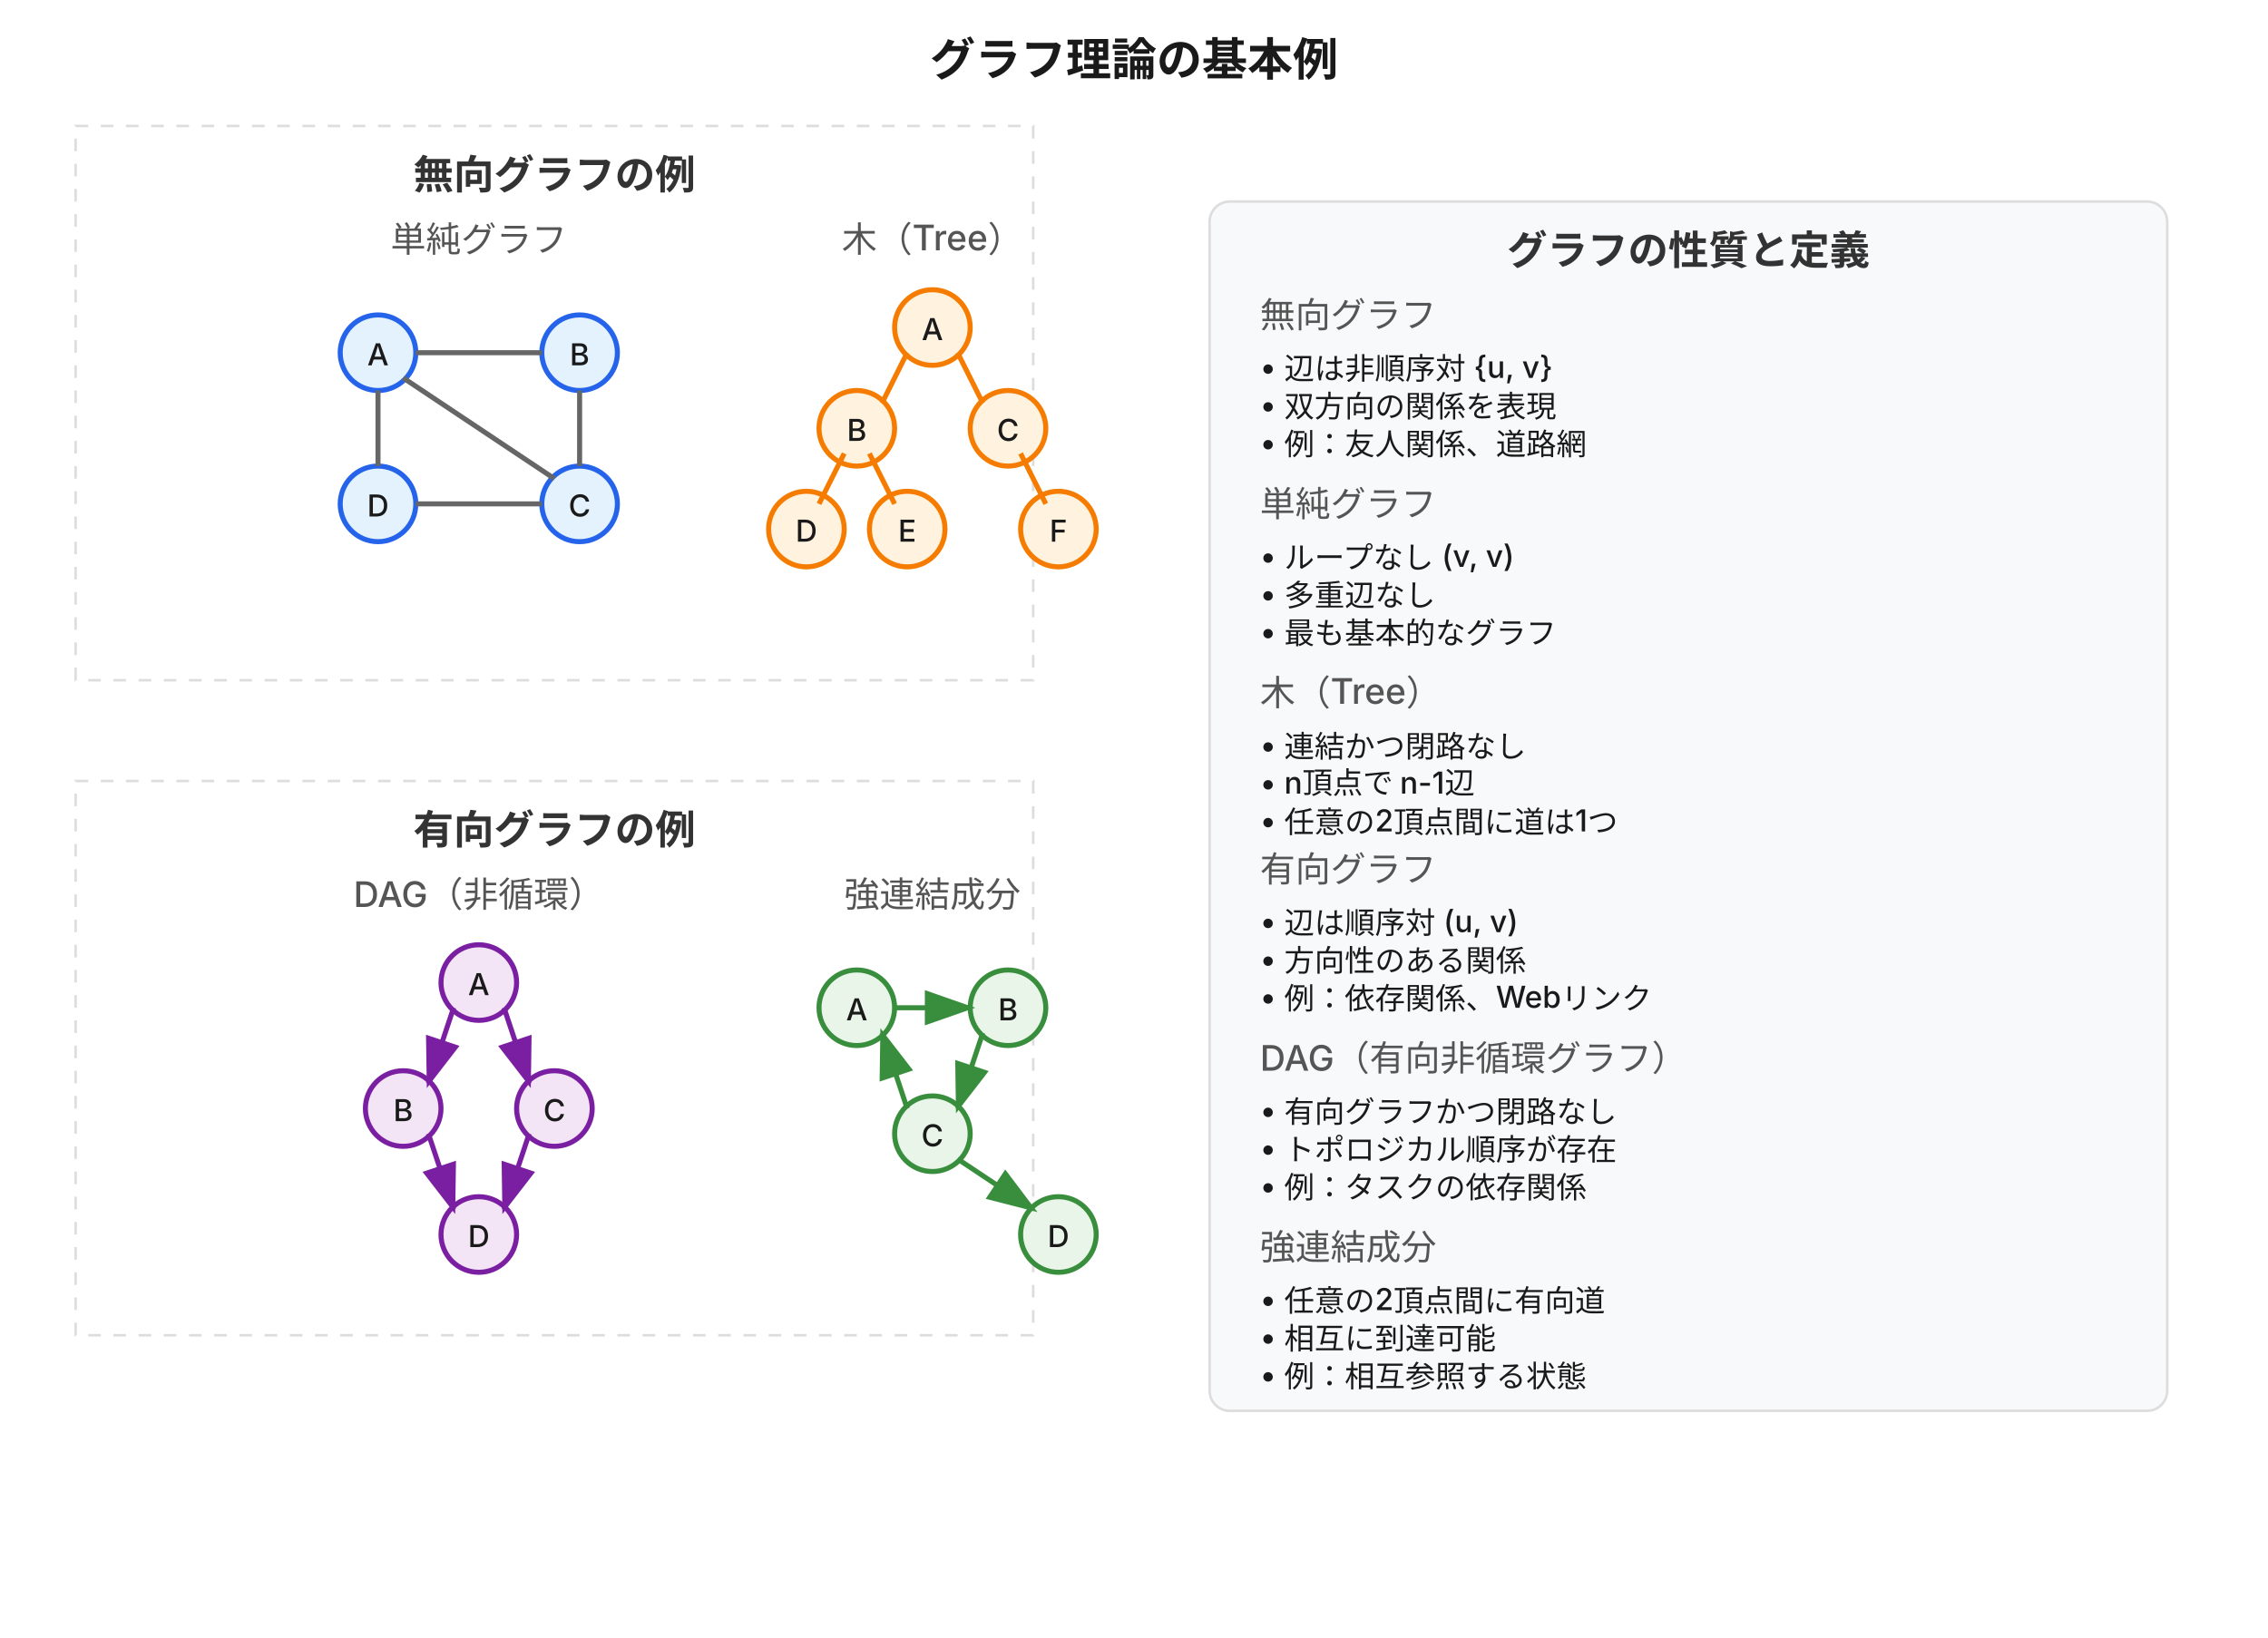
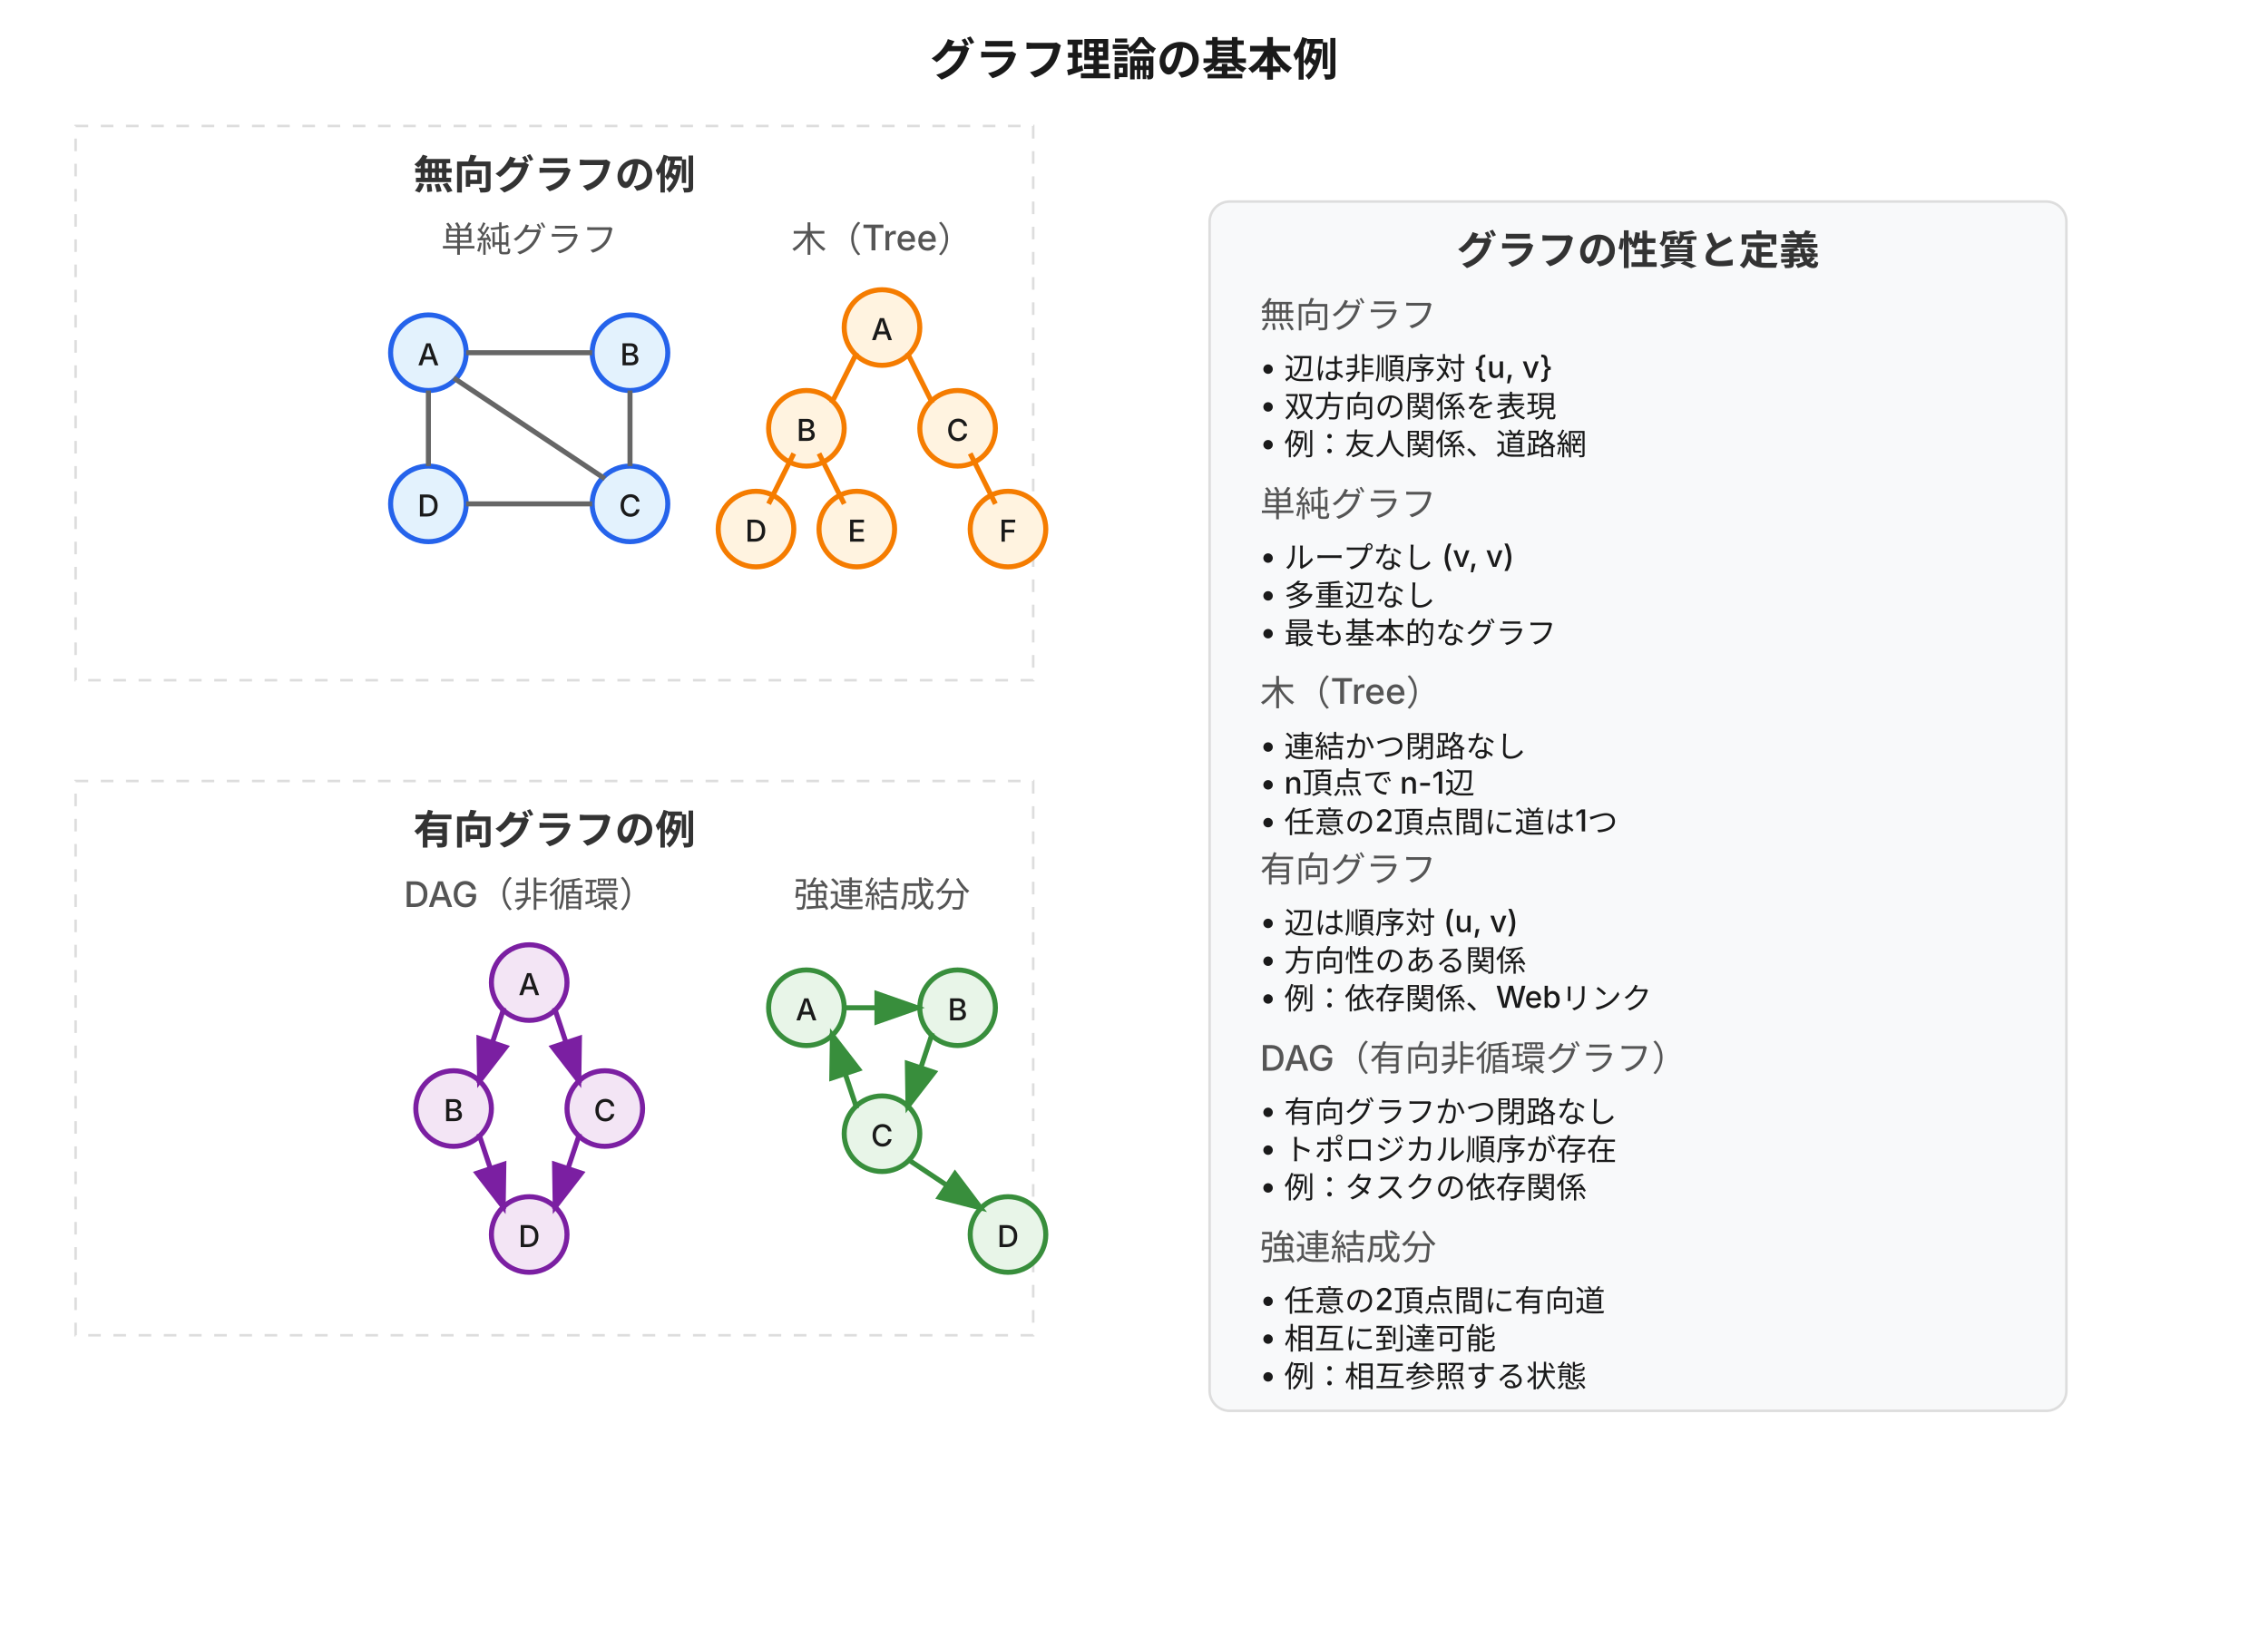
<svg xmlns="http://www.w3.org/2000/svg" width="900" height="650" viewBox="0 0 900 650">
  <defs>
    <style>
      .title { font-family: 'Inter', 'Helvetica Neue', sans-serif; font-size: 18px; font-weight: 600; fill: #1a1a1a; }
      .section-title { font-family: 'Inter', 'Helvetica Neue', sans-serif; font-size: 16px; font-weight: 600; fill: #333; }
      .subtitle { font-family: 'Inter', 'Helvetica Neue', sans-serif; font-size: 14px; font-weight: 500; fill: #555; }
      .label { font-family: 'Inter', 'Helvetica Neue', sans-serif; font-size: 12px; font-weight: 500; fill: #1a1a1a; }
      .vertex { fill: #e3f2fd; stroke: #2563eb; stroke-width: 2; }
      .vertex-tree { fill: #fff3e0; stroke: #f57c00; stroke-width: 2; }
      .vertex-dag { fill: #f3e5f5; stroke: #7b1fa2; stroke-width: 2; }
      .vertex-scc { fill: #e8f5e8; stroke: #388e3c; stroke-width: 2; }
      .edge { fill: none; stroke: #666; stroke-width: 2; }
      .edge-tree { fill: none; stroke: #f57c00; stroke-width: 2; }
      .edge-dag { fill: none; stroke: #7b1fa2; stroke-width: 2; marker-end: url(#arrowhead-dag); }
      .edge-scc { fill: none; stroke: #388e3c; stroke-width: 2; marker-end: url(#arrowhead-scc); }
      .section-box { fill: none; stroke: #ddd; stroke-width: 1; stroke-dasharray: 5,5; }
    </style>
    <marker id="arrowhead-dag" markerWidth="10" markerHeight="7" refX="9" refY="3.5" orient="auto">
      <polygon points="0 0, 10 3.5, 0 7" fill="#7b1fa2" />
    </marker>
    <marker id="arrowhead-scc" markerWidth="10" markerHeight="7" refX="9" refY="3.5" orient="auto">
      <polygon points="0 0, 10 3.5, 0 7" fill="#388e3c" />
    </marker>
  </defs>
  <text x="450" y="30" text-anchor="middle" class="title">グラフ理論の基本例</text>
  <g transform="translate(50, 60)">
    <rect x="-20" y="-10" width="380" height="220" class="section-box" />
    <text x="170" y="15" text-anchor="middle" class="section-title">無向グラフの例</text>
-     <g transform="translate(70, 50)">
+     <g transform="translate(90, 50)">
      <text x="70" y="-10" text-anchor="middle" class="subtitle">単純グラフ</text>
      <circle cx="30" cy="30" r="15" class="vertex" />
      <text x="30" y="35" text-anchor="middle" class="label">A</text>
      <circle cx="110" cy="30" r="15" class="vertex" />
      <text x="110" y="35" text-anchor="middle" class="label">B</text>
      <circle cx="110" cy="90" r="15" class="vertex" />
      <text x="110" y="95" text-anchor="middle" class="label">C</text>
      <circle cx="30" cy="90" r="15" class="vertex" />
      <text x="30" y="95" text-anchor="middle" class="label">D</text>
      <path d="M 45 30 L 95 30" class="edge" />
      <path d="M 110 45 L 110 75" class="edge" />
      <path d="M 95 90 L 45 90" class="edge" />
      <path d="M 30 75 L 30 45" class="edge" />
      <path d="M 40 40 L 100 80" class="edge" />
    </g>
-     <g transform="translate(250, 50)">
+     <g transform="translate(230, 50)">
      <text x="70" y="-10" text-anchor="middle" class="subtitle">木（Tree）</text>
      <circle cx="70" cy="20" r="15" class="vertex-tree" />
      <text x="70" y="25" text-anchor="middle" class="label">A</text>
      <circle cx="40" cy="60" r="15" class="vertex-tree" />
      <text x="40" y="65" text-anchor="middle" class="label">B</text>
      <circle cx="100" cy="60" r="15" class="vertex-tree" />
      <text x="100" y="65" text-anchor="middle" class="label">C</text>
      <circle cx="20" cy="100" r="15" class="vertex-tree" />
      <text x="20" y="105" text-anchor="middle" class="label">D</text>
      <circle cx="60" cy="100" r="15" class="vertex-tree" />
      <text x="60" y="105" text-anchor="middle" class="label">E</text>
      <circle cx="120" cy="100" r="15" class="vertex-tree" />
      <text x="120" y="105" text-anchor="middle" class="label">F</text>
      <path d="M 60 30 L 50 50" class="edge-tree" />
      <path d="M 80 30 L 90 50" class="edge-tree" />
      <path d="M 35 70 L 25 90" class="edge-tree" />
      <path d="M 45 70 L 55 90" class="edge-tree" />
      <path d="M 105 70 L 115 90" class="edge-tree" />
    </g>
  </g>
  <g transform="translate(50, 320)">
    <rect x="-20" y="-10" width="380" height="220" class="section-box" />
    <text x="170" y="15" text-anchor="middle" class="section-title">有向グラフの例</text>
-     <g transform="translate(70, 50)">
+     <g transform="translate(90, 50)">
      <text x="70" y="-10" text-anchor="middle" class="subtitle">DAG（非循環）</text>
      <circle cx="70" cy="20" r="15" class="vertex-dag" />
      <text x="70" y="25" text-anchor="middle" class="label">A</text>
      <circle cx="40" cy="70" r="15" class="vertex-dag" />
      <text x="40" y="75" text-anchor="middle" class="label">B</text>
      <circle cx="100" cy="70" r="15" class="vertex-dag" />
      <text x="100" y="75" text-anchor="middle" class="label">C</text>
      <circle cx="70" cy="120" r="15" class="vertex-dag" />
      <text x="70" y="125" text-anchor="middle" class="label">D</text>
      <path d="M 60 30 L 50 60" class="edge-dag" />
      <path d="M 80 30 L 90 60" class="edge-dag" />
      <path d="M 50 80 L 60 110" class="edge-dag" />
      <path d="M 90 80 L 80 110" class="edge-dag" />
    </g>
-     <g transform="translate(250, 50)">
+     <g transform="translate(230, 50)">
      <text x="70" y="-10" text-anchor="middle" class="subtitle">強連結成分</text>
      <circle cx="40" cy="30" r="15" class="vertex-scc" />
      <text x="40" y="35" text-anchor="middle" class="label">A</text>
      <circle cx="100" cy="30" r="15" class="vertex-scc" />
      <text x="100" y="35" text-anchor="middle" class="label">B</text>
      <circle cx="70" cy="80" r="15" class="vertex-scc" />
      <text x="70" y="85" text-anchor="middle" class="label">C</text>
      <circle cx="120" cy="120" r="15" class="vertex-scc" />
      <text x="120" y="125" text-anchor="middle" class="label">D</text>
      <path d="M 55 30 L 85 30" class="edge-scc" />
      <path d="M 90 40 L 80 70" class="edge-scc" />
      <path d="M 60 70 L 50 40" class="edge-scc" />
      <path d="M 80 90 L 110 110" class="edge-scc" />
    </g>
  </g>
  <g transform="translate(480, 80)">
-     <rect x="0" y="0" width="380" height="480" fill="#f8f9fa" stroke="#ddd" stroke-width="1" rx="8" />
-     <text x="190" y="25" text-anchor="middle" class="section-title">グラフの性質と定義</text>
+     <rect x="0" y="0" width="340" height="480" fill="#f8f9fa" stroke="#ddd" stroke-width="1" rx="8" />
+     <text x="170" y="25" text-anchor="middle" class="section-title">グラフの性質と定義</text>
    <g transform="translate(20, 50)">
      <text x="0" y="0" class="subtitle">無向グラフ</text>
      <text x="0" y="20" class="label">• 辺は非順序対 {u, v}</text>
      <text x="0" y="35" class="label">• 双方向の関係を表現</text>
      <text x="0" y="50" class="label">• 例：友人関係、道路網</text>
      <text x="0" y="75" class="subtitle">単純グラフ</text>
      <text x="0" y="95" class="label">• ループなし (v, v)</text>
      <text x="0" y="110" class="label">• 多重辺なし</text>
      <text x="0" y="125" class="label">• 最も基本的なグラフ</text>
      <text x="0" y="150" class="subtitle">木（Tree）</text>
      <text x="0" y="170" class="label">• 連結かつ閉路なし</text>
      <text x="0" y="185" class="label">• n頂点で n-1辺</text>
      <text x="0" y="200" class="label">• 任意の2頂点間に道は1つ</text>
    </g>
    <g transform="translate(20, 270)">
      <text x="0" y="0" class="subtitle">有向グラフ</text>
      <text x="0" y="20" class="label">• 辺は順序対 (u, v)</text>
      <text x="0" y="35" class="label">• 方向性のある関係</text>
      <text x="0" y="50" class="label">• 例：依存関係、Webリンク</text>
      <text x="0" y="75" class="subtitle">DAG（有向非循環グラフ）</text>
      <text x="0" y="95" class="label">• 有向グラフかつ閉路なし</text>
      <text x="0" y="110" class="label">• トポロジカル順序が存在</text>
      <text x="0" y="125" class="label">• 例：タスクの依存関係</text>
      <text x="0" y="150" class="subtitle">強連結成分</text>
      <text x="0" y="170" class="label">• 任意の2頂点間に有向道</text>
      <text x="0" y="185" class="label">• 相互に到達可能</text>
      <text x="0" y="200" class="label">• 例：相互参照する状態</text>
    </g>
  </g>
</svg>
